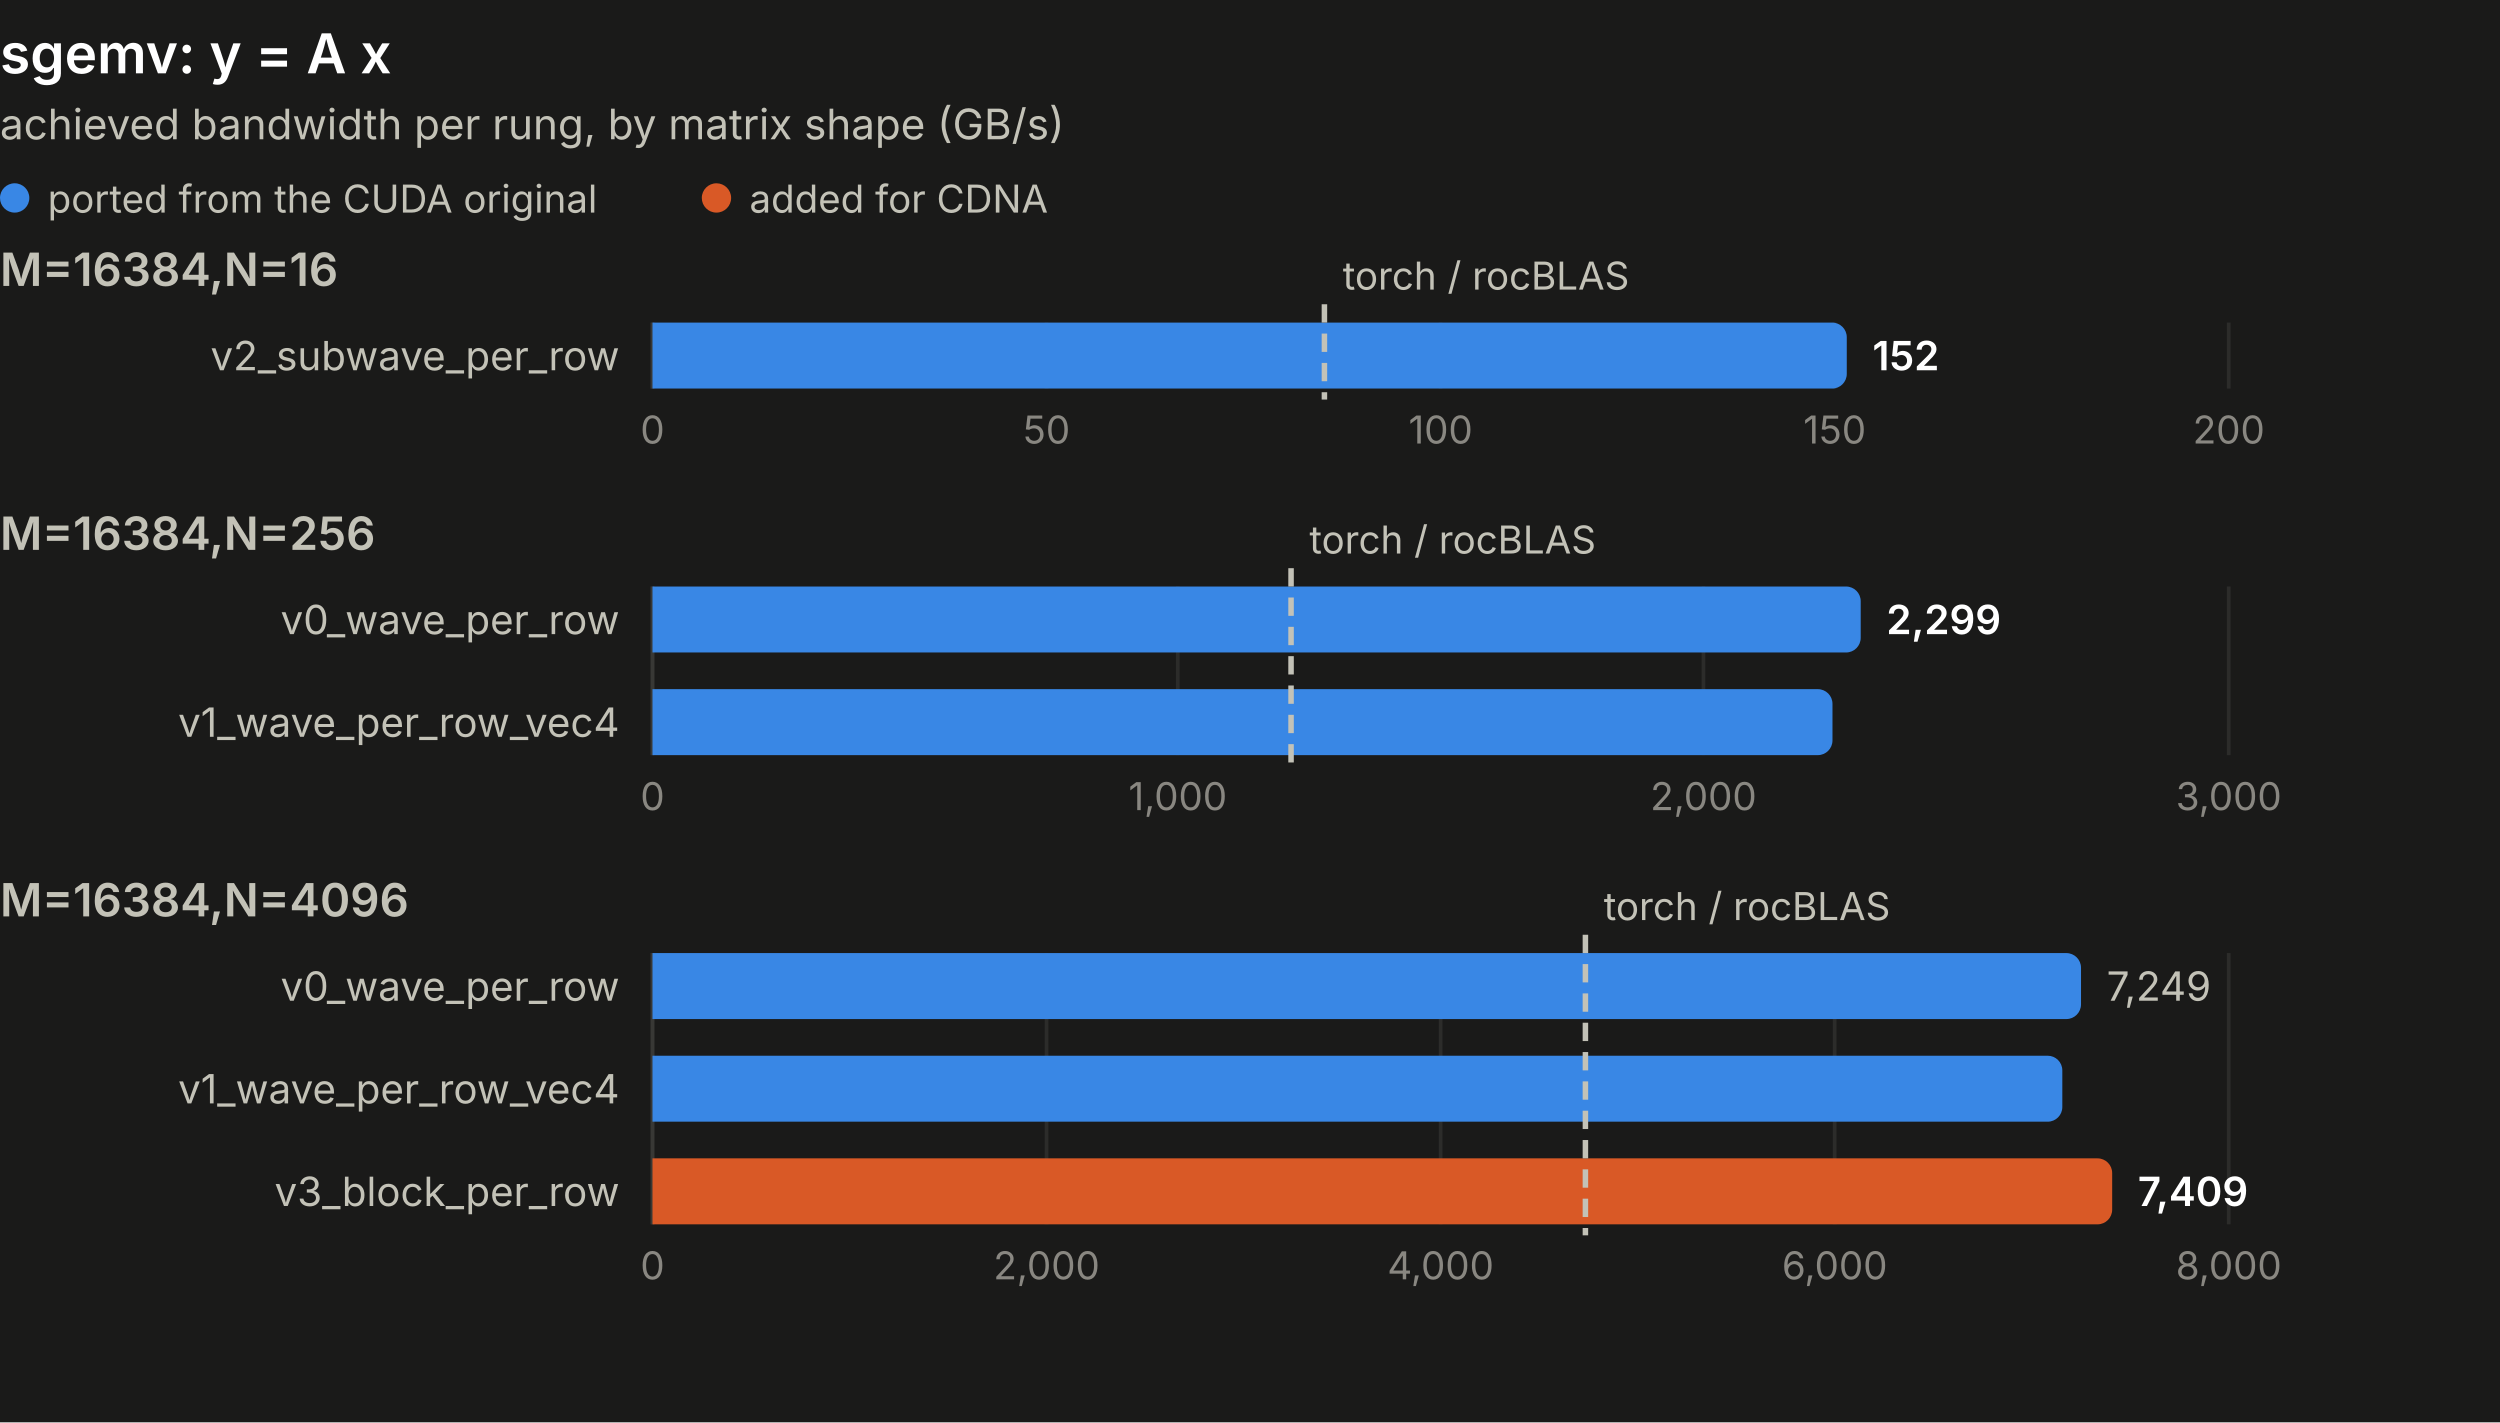
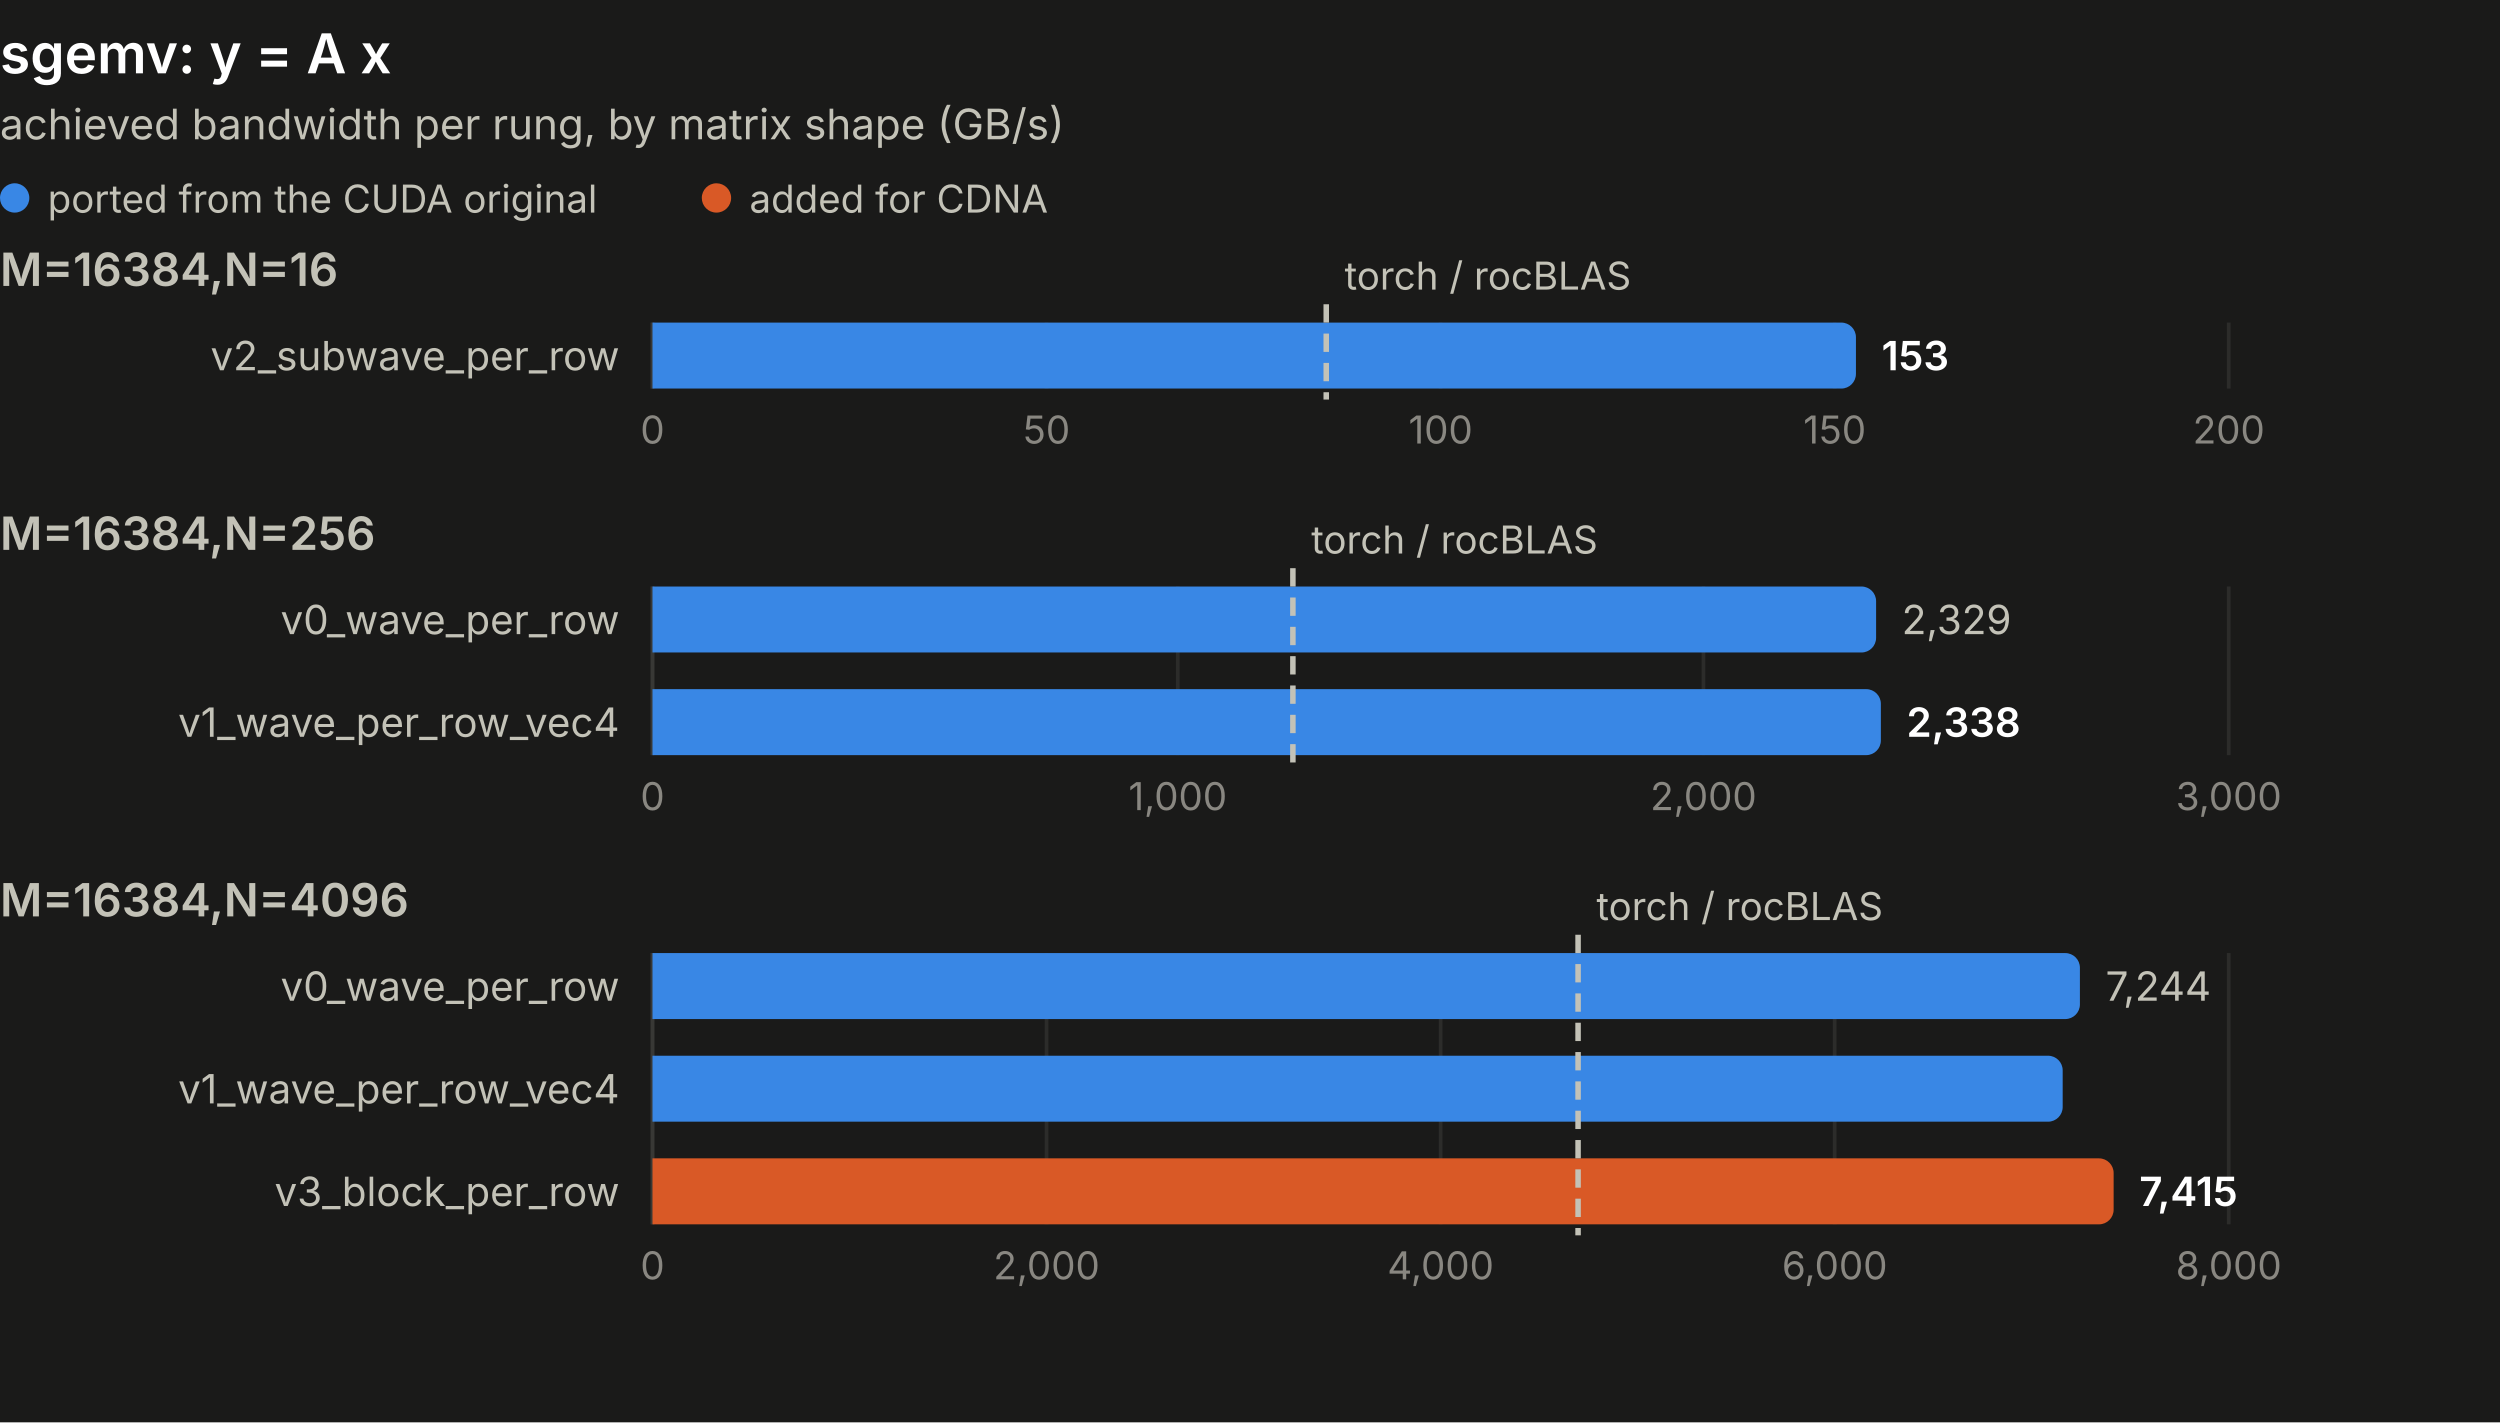
<svg xmlns="http://www.w3.org/2000/svg" width="682" height="388" viewBox="0 0 682 388" font-family="system-ui,-apple-system,'Segoe UI',sans-serif">
  <rect width="682" height="388" fill="#1a1a19" />
  <text x="0" y="20" font-size="15" font-weight="600" fill="#ffffff">sgemv: y = A x</text>
  <text x="0" y="38" font-size="11.5" fill="#c3c2b7">achieved bandwidth per rung, by matrix shape (GB/s)</text>
  <circle cx="4" cy="54" r="4" fill="#3987e5" />
  <text x="13" y="58" font-size="10.5" fill="#c3c2b7">ported from the CUDA original</text>
  <circle cx="195.45" cy="54" r="4" fill="#d95926" />
  <text x="204.45" y="58" font-size="10.5" fill="#c3c2b7">added for CDNA</text>
  <text x="0" y="78" font-size="12.5" font-weight="600" fill="#c3c2b7">M=16384,N=16</text>
  <line x1="178.0" y1="88" x2="178.0" y2="106" stroke="#2c2c2a" stroke-width="1" />
  <text x="178.0" y="121" font-size="10.5" text-anchor="middle" fill="#898781" style="font-variant-numeric:tabular-nums">0</text>
  <line x1="285.5" y1="88" x2="285.5" y2="106" stroke="#2c2c2a" stroke-width="1" />
  <text x="285.5" y="121" font-size="10.5" text-anchor="middle" fill="#898781" style="font-variant-numeric:tabular-nums">50</text>
  <line x1="393.0" y1="88" x2="393.0" y2="106" stroke="#2c2c2a" stroke-width="1" />
  <text x="393.0" y="121" font-size="10.5" text-anchor="middle" fill="#898781" style="font-variant-numeric:tabular-nums">100</text>
  <line x1="500.5" y1="88" x2="500.5" y2="106" stroke="#2c2c2a" stroke-width="1" />
  <text x="500.5" y="121" font-size="10.5" text-anchor="middle" fill="#898781" style="font-variant-numeric:tabular-nums">150</text>
  <line x1="608.0" y1="88" x2="608.0" y2="106" stroke="#2c2c2a" stroke-width="1" />
  <text x="608.0" y="121" font-size="10.5" text-anchor="middle" fill="#898781" style="font-variant-numeric:tabular-nums">200</text>
  <line x1="178" y1="88" x2="178" y2="106" stroke="#383835" stroke-width="1" />
-   <path d="M178 88 H499.8 a4.0 4.0 0 0 1 4.0 4.0 V102.0 a4.0 4.0 0 0 1 -4.0 4.0 H178 Z" fill="#3987e5" />
+   <path d="M178 88 H502.3 a4.0 4.0 0 0 1 4.0 4.0 V102.0 a4.0 4.0 0 0 1 -4.0 4.0 H178 Z" fill="#3987e5" />
  <text x="169" y="101.0" font-size="11" text-anchor="end" fill="#c3c2b7">v2_subwave_per_row</text>
-   <text x="510.8" y="101.0" font-size="11" font-weight="600" fill="#ffffff" style="font-variant-numeric:tabular-nums">152</text>
-   <line x1="361.3" y1="83" x2="361.3" y2="109" stroke="#c3c2b7" stroke-width="1.5" stroke-dasharray="5 3" />
-   <text x="366.3" y="79" font-size="10.5" fill="#c3c2b7">torch / rocBLAS</text>
+   <text x="513.3" y="101.0" font-size="11" font-weight="600" fill="#ffffff" style="font-variant-numeric:tabular-nums">153</text>
+   <line x1="361.8" y1="83" x2="361.8" y2="109" stroke="#c3c2b7" stroke-width="1.5" stroke-dasharray="5 3" />
+   <text x="366.8" y="79" font-size="10.5" fill="#c3c2b7">torch / rocBLAS</text>
  <text x="0" y="150" font-size="12.5" font-weight="600" fill="#c3c2b7">M=16384,N=256</text>
  <line x1="178.0" y1="160" x2="178.0" y2="206" stroke="#2c2c2a" stroke-width="1" />
  <text x="178.0" y="221" font-size="10.5" text-anchor="middle" fill="#898781" style="font-variant-numeric:tabular-nums">0</text>
  <line x1="321.3" y1="160" x2="321.3" y2="206" stroke="#2c2c2a" stroke-width="1" />
  <text x="321.3" y="221" font-size="10.5" text-anchor="middle" fill="#898781" style="font-variant-numeric:tabular-nums">1,000</text>
  <line x1="464.7" y1="160" x2="464.7" y2="206" stroke="#2c2c2a" stroke-width="1" />
  <text x="464.7" y="221" font-size="10.5" text-anchor="middle" fill="#898781" style="font-variant-numeric:tabular-nums">2,000</text>
  <line x1="608.0" y1="160" x2="608.0" y2="206" stroke="#2c2c2a" stroke-width="1" />
  <text x="608.0" y="221" font-size="10.5" text-anchor="middle" fill="#898781" style="font-variant-numeric:tabular-nums">3,000</text>
  <line x1="178" y1="160" x2="178" y2="206" stroke="#383835" stroke-width="1" />
-   <path d="M178 160 H503.6 a4.0 4.0 0 0 1 4.0 4.0 V174.0 a4.0 4.0 0 0 1 -4.0 4.0 H178 Z" fill="#3987e5" />
+   <path d="M178 160 H507.8 a4.0 4.0 0 0 1 4.0 4.0 V174.0 a4.0 4.0 0 0 1 -4.0 4.0 H178 Z" fill="#3987e5" />
  <text x="169" y="173.0" font-size="11" text-anchor="end" fill="#c3c2b7">v0_wave_per_row</text>
-   <text x="514.6" y="173.0" font-size="11" font-weight="600" fill="#ffffff" style="font-variant-numeric:tabular-nums">2,299</text>
-   <path d="M178 188 H495.9 a4.0 4.0 0 0 1 4.0 4.0 V202.0 a4.0 4.0 0 0 1 -4.0 4.0 H178 Z" fill="#3987e5" />
+   <text x="518.8" y="173.0" font-size="11" font-weight="400" fill="#c3c2b7" style="font-variant-numeric:tabular-nums">2,329</text>
+   <path d="M178 188 H509.1 a4.0 4.0 0 0 1 4.0 4.0 V202.0 a4.0 4.0 0 0 1 -4.0 4.0 H178 Z" fill="#3987e5" />
  <text x="169" y="201.0" font-size="11" text-anchor="end" fill="#c3c2b7">v1_wave_per_row_vec4</text>
-   <line x1="352.2" y1="155" x2="352.2" y2="209" stroke="#c3c2b7" stroke-width="1.5" stroke-dasharray="5 3" />
-   <text x="357.2" y="151" font-size="10.5" fill="#c3c2b7">torch / rocBLAS</text>
+   <text x="520.1" y="201.0" font-size="11" font-weight="600" fill="#ffffff" style="font-variant-numeric:tabular-nums">2,338</text>
+   <line x1="352.7" y1="155" x2="352.7" y2="209" stroke="#c3c2b7" stroke-width="1.5" stroke-dasharray="5 3" />
+   <text x="357.7" y="151" font-size="10.5" fill="#c3c2b7">torch / rocBLAS</text>
  <text x="0" y="250" font-size="12.5" font-weight="600" fill="#c3c2b7">M=16384,N=4096</text>
  <line x1="178.0" y1="260" x2="178.0" y2="334" stroke="#2c2c2a" stroke-width="1" />
  <text x="178.0" y="349" font-size="10.5" text-anchor="middle" fill="#898781" style="font-variant-numeric:tabular-nums">0</text>
  <line x1="285.5" y1="260" x2="285.5" y2="334" stroke="#2c2c2a" stroke-width="1" />
  <text x="285.5" y="349" font-size="10.5" text-anchor="middle" fill="#898781" style="font-variant-numeric:tabular-nums">2,000</text>
  <line x1="393.0" y1="260" x2="393.0" y2="334" stroke="#2c2c2a" stroke-width="1" />
  <text x="393.0" y="349" font-size="10.5" text-anchor="middle" fill="#898781" style="font-variant-numeric:tabular-nums">4,000</text>
  <line x1="500.5" y1="260" x2="500.5" y2="334" stroke="#2c2c2a" stroke-width="1" />
  <text x="500.5" y="349" font-size="10.5" text-anchor="middle" fill="#898781" style="font-variant-numeric:tabular-nums">6,000</text>
  <line x1="608.0" y1="260" x2="608.0" y2="334" stroke="#2c2c2a" stroke-width="1" />
  <text x="608.0" y="349" font-size="10.5" text-anchor="middle" fill="#898781" style="font-variant-numeric:tabular-nums">8,000</text>
  <line x1="178" y1="260" x2="178" y2="334" stroke="#383835" stroke-width="1" />
-   <path d="M178 260 H563.7 a4.0 4.0 0 0 1 4.0 4.0 V274.0 a4.0 4.0 0 0 1 -4.0 4.0 H178 Z" fill="#3987e5" />
+   <path d="M178 260 H563.4 a4.0 4.0 0 0 1 4.0 4.0 V274.0 a4.0 4.0 0 0 1 -4.0 4.0 H178 Z" fill="#3987e5" />
  <text x="169" y="273.0" font-size="11" text-anchor="end" fill="#c3c2b7">v0_wave_per_row</text>
-   <text x="574.7" y="273.0" font-size="11" font-weight="400" fill="#c3c2b7" style="font-variant-numeric:tabular-nums">7,249</text>
-   <path d="M178 288 H558.6 a4.0 4.0 0 0 1 4.0 4.0 V302.0 a4.0 4.0 0 0 1 -4.0 4.0 H178 Z" fill="#3987e5" />
+   <text x="574.4" y="273.0" font-size="11" font-weight="400" fill="#c3c2b7" style="font-variant-numeric:tabular-nums">7,244</text>
+   <path d="M178 288 H558.7 a4.0 4.0 0 0 1 4.0 4.0 V302.0 a4.0 4.0 0 0 1 -4.0 4.0 H178 Z" fill="#3987e5" />
  <text x="169" y="301.0" font-size="11" text-anchor="end" fill="#c3c2b7">v1_wave_per_row_vec4</text>
-   <path d="M178 316 H572.2 a4.0 4.0 0 0 1 4.0 4.0 V330.0 a4.0 4.0 0 0 1 -4.0 4.0 H178 Z" fill="#d95926" />
+   <path d="M178 316 H572.6 a4.0 4.0 0 0 1 4.0 4.0 V330.0 a4.0 4.0 0 0 1 -4.0 4.0 H178 Z" fill="#d95926" />
  <text x="169" y="329.0" font-size="11" text-anchor="end" fill="#c3c2b7">v3_block_per_row</text>
-   <text x="583.2" y="329.0" font-size="11" font-weight="600" fill="#ffffff" style="font-variant-numeric:tabular-nums">7,409</text>
-   <line x1="432.5" y1="255" x2="432.5" y2="337" stroke="#c3c2b7" stroke-width="1.5" stroke-dasharray="5 3" />
-   <text x="437.5" y="251" font-size="10.5" fill="#c3c2b7">torch / rocBLAS</text>
+   <text x="583.6" y="329.0" font-size="11" font-weight="600" fill="#ffffff" style="font-variant-numeric:tabular-nums">7,415</text>
+   <line x1="430.5" y1="255" x2="430.5" y2="337" stroke="#c3c2b7" stroke-width="1.5" stroke-dasharray="5 3" />
+   <text x="435.5" y="251" font-size="10.5" fill="#c3c2b7">torch / rocBLAS</text>
</svg>
